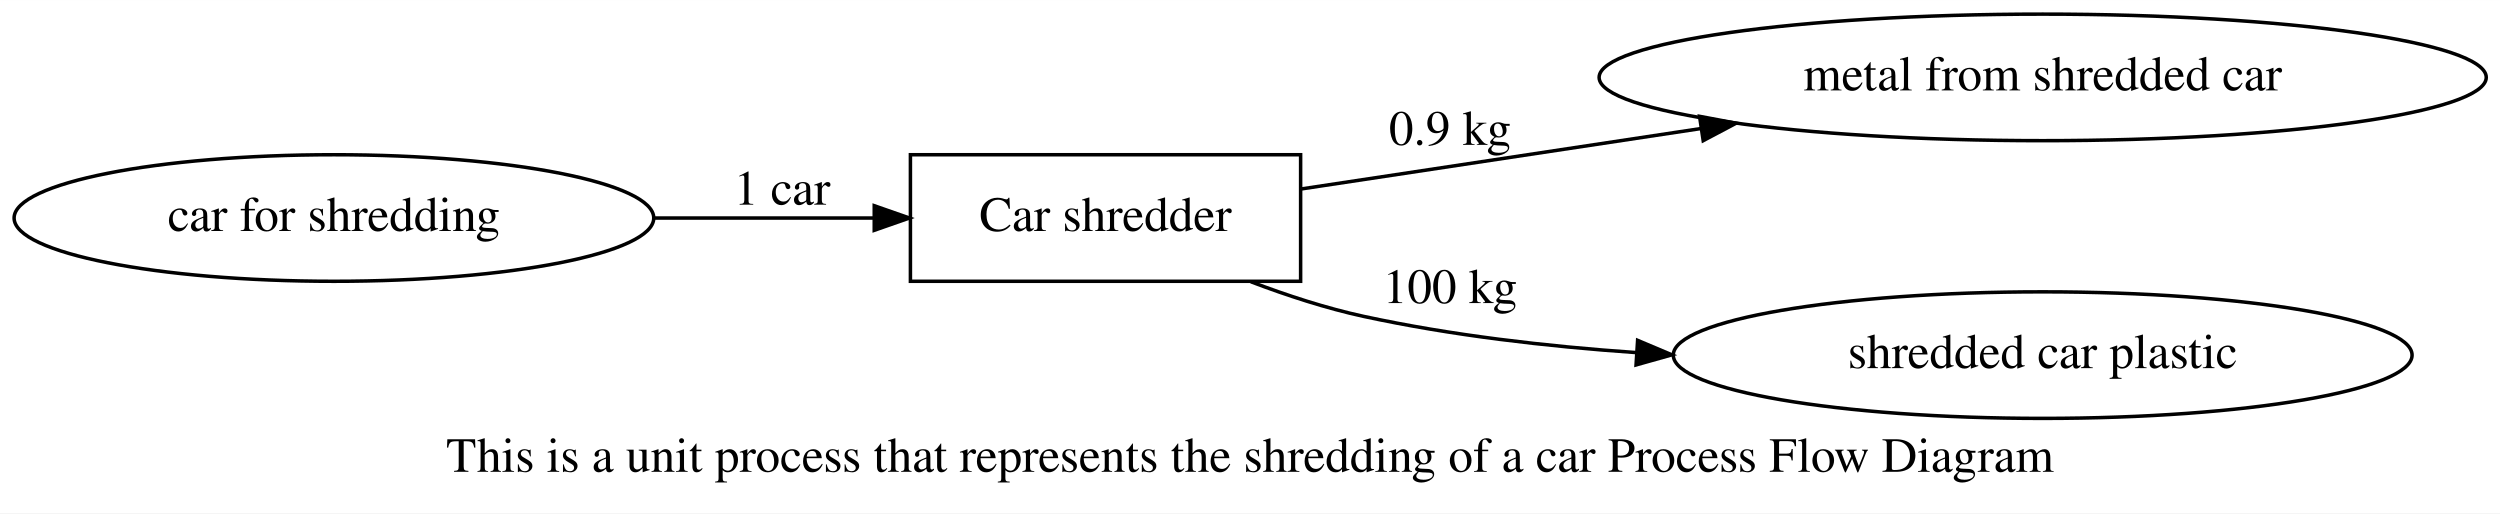
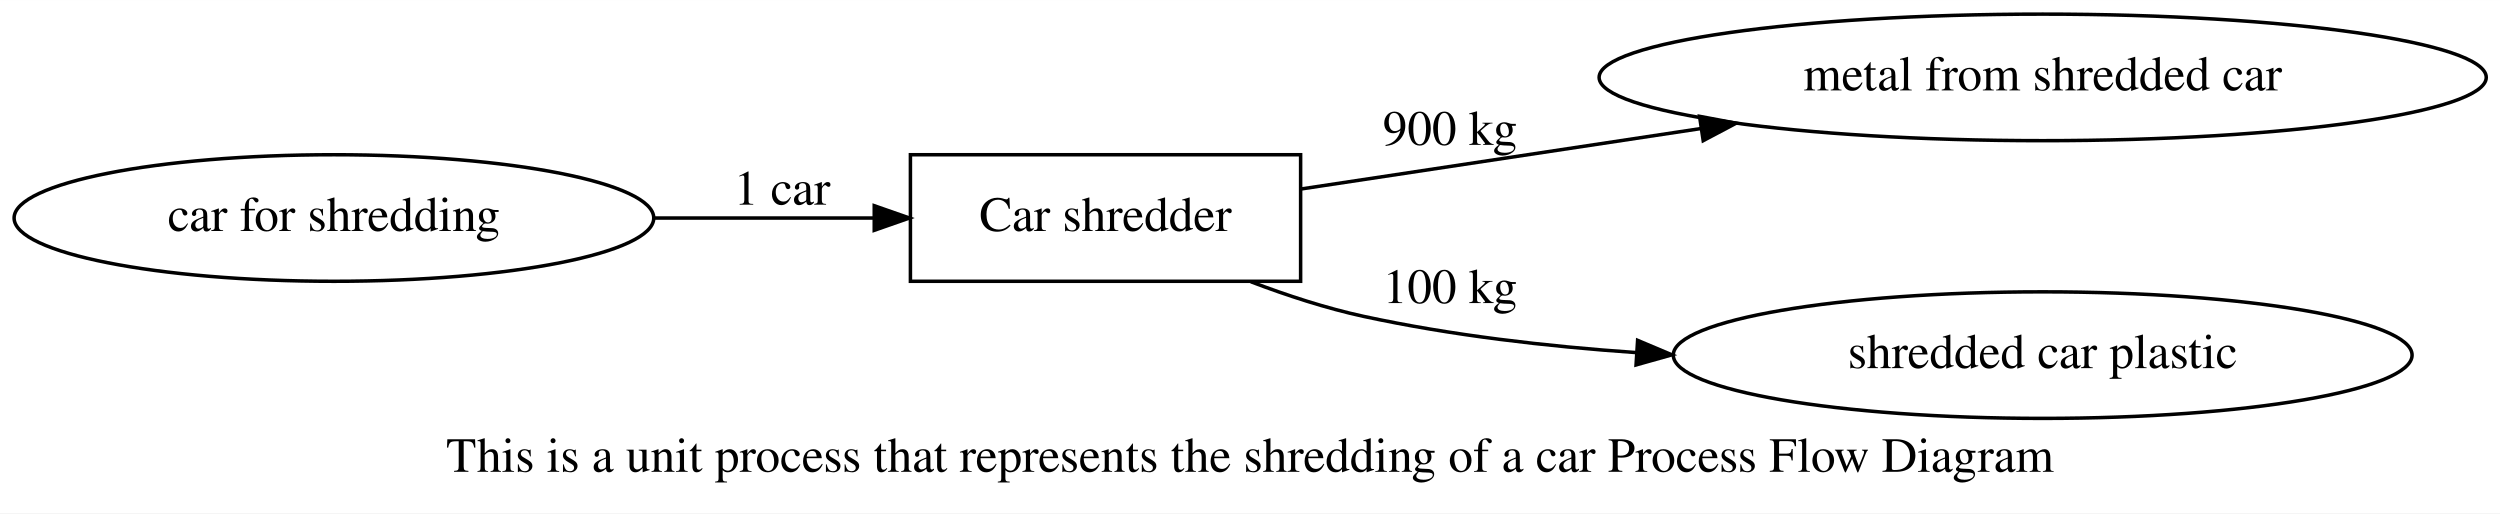
<svg xmlns="http://www.w3.org/2000/svg" width="711pt" height="146pt" viewBox="0.00 0.00 711.16 146.00">
  <g id="graph0" class="graph" transform="scale(1 1) rotate(0) translate(4 142)">
    <polygon fill="white" stroke="transparent" points="-4,4 -4,-142 707.16,-142 707.16,4 -4,4" />
    <text text-anchor="middle" x="351.58" y="-7.8" font-family="Times,serif" font-size="14.00">This is a unit process that represents the shredding of a car Process Flow Diagram</text>
    <g id="node1" class="node">
      <polygon fill="none" stroke="black" points="365.98,-98 254.98,-98 254.98,-62 365.98,-62 365.98,-98" />
      <text text-anchor="middle" x="310.48" y="-76.3" font-family="Times,serif" font-size="14.00">Car shredder</text>
    </g>
    <g id="node3" class="node">
      <ellipse fill="none" stroke="black" cx="577.07" cy="-120" rx="126.18" ry="18" />
      <text text-anchor="middle" x="577.07" y="-116.3" font-family="Times,serif" font-size="14.00">metal from shredded car</text>
    </g>
    <g id="edge2" class="edge">
      <path fill="none" stroke="black" d="M365.99,-88.24C398.76,-93.19 441.41,-99.64 479.71,-105.43" />
      <polygon fill="black" stroke="black" points="479.46,-108.93 489.87,-106.97 480.5,-102.01 479.46,-108.93" />
-       <text text-anchor="middle" x="408.48" y="-100.8" font-family="Times,serif" font-size="14.00">0.9 kg</text>
+       <text text-anchor="middle" x="408.48" y="-100.8" font-family="Times,serif" font-size="14.00">900 kg</text>
    </g>
    <g id="node4" class="node">
      <ellipse fill="none" stroke="black" cx="577.07" cy="-41" rx="105.08" ry="18" />
      <text text-anchor="middle" x="577.07" y="-37.3" font-family="Times,serif" font-size="14.00">shredded car plastic</text>
    </g>
    <g id="edge3" class="edge">
      <path fill="none" stroke="black" d="M351.83,-61.87C362.12,-57.96 373.3,-54.31 383.98,-52 408.77,-46.64 435.75,-43.49 461.44,-41.72" />
      <polygon fill="black" stroke="black" points="461.84,-45.2 471.6,-41.08 461.4,-38.21 461.84,-45.2" />
      <text text-anchor="middle" x="408.48" y="-55.8" font-family="Times,serif" font-size="14.00">100 kg</text>
    </g>
    <g id="node2" class="node">
      <ellipse fill="none" stroke="black" cx="90.99" cy="-80" rx="90.98" ry="18" />
      <text text-anchor="middle" x="90.99" y="-76.3" font-family="Times,serif" font-size="14.00">car for shredding</text>
    </g>
    <g id="edge1" class="edge">
      <path fill="none" stroke="black" d="M182.02,-80C203.02,-80 224.98,-80 244.64,-80" />
      <polygon fill="black" stroke="black" points="244.69,-83.5 254.69,-80 244.69,-76.5 244.69,-83.5" />
      <text text-anchor="middle" x="218.48" y="-83.8" font-family="Times,serif" font-size="14.00">1 car</text>
    </g>
  </g>
</svg>
